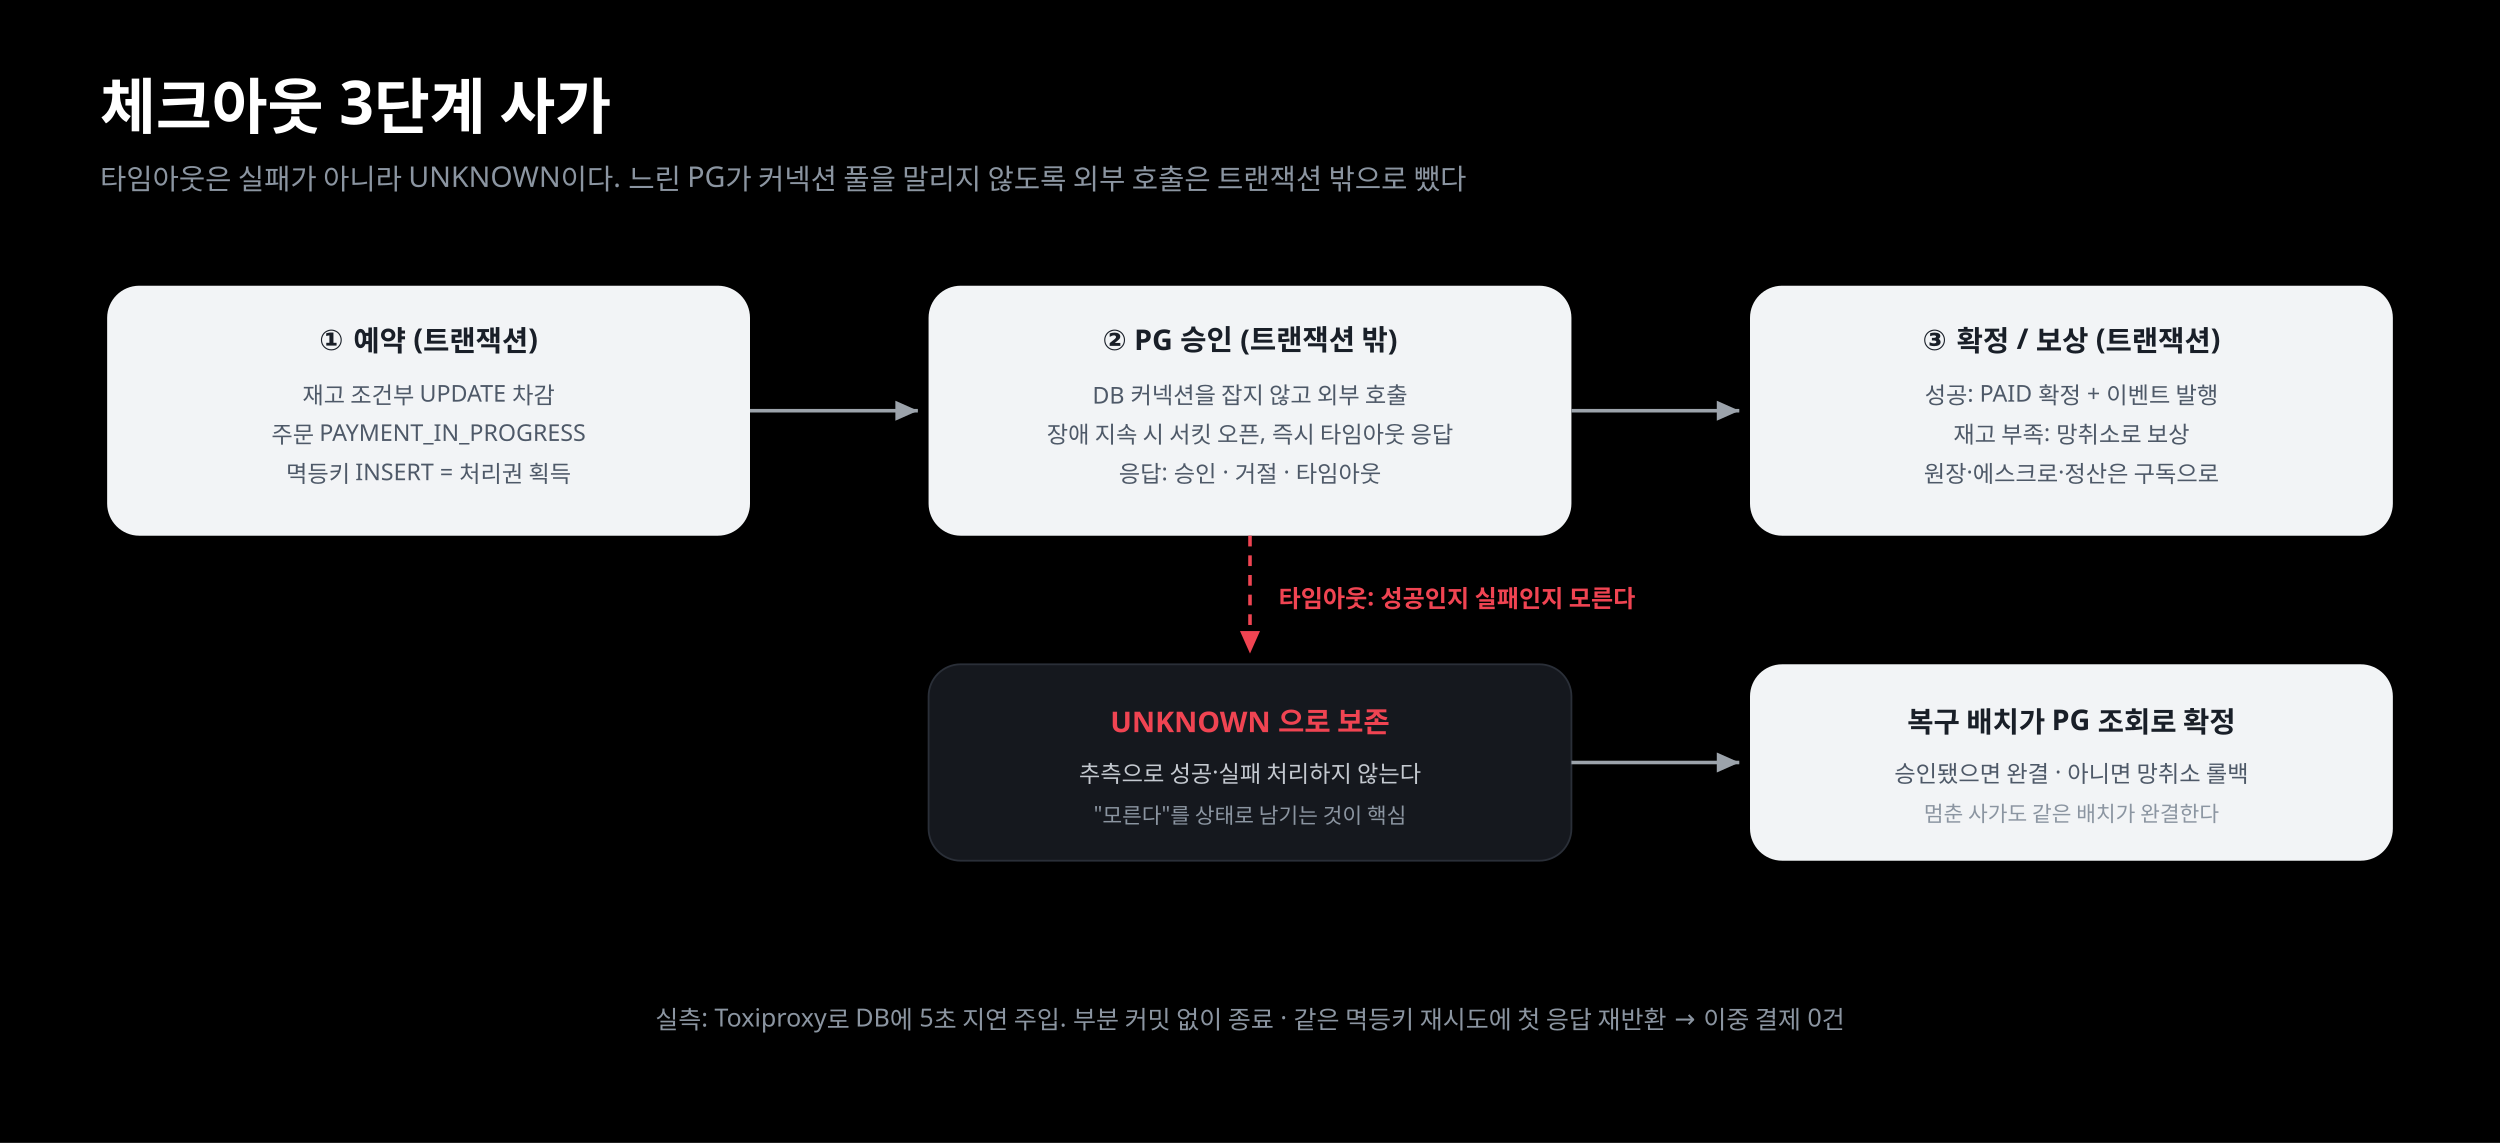
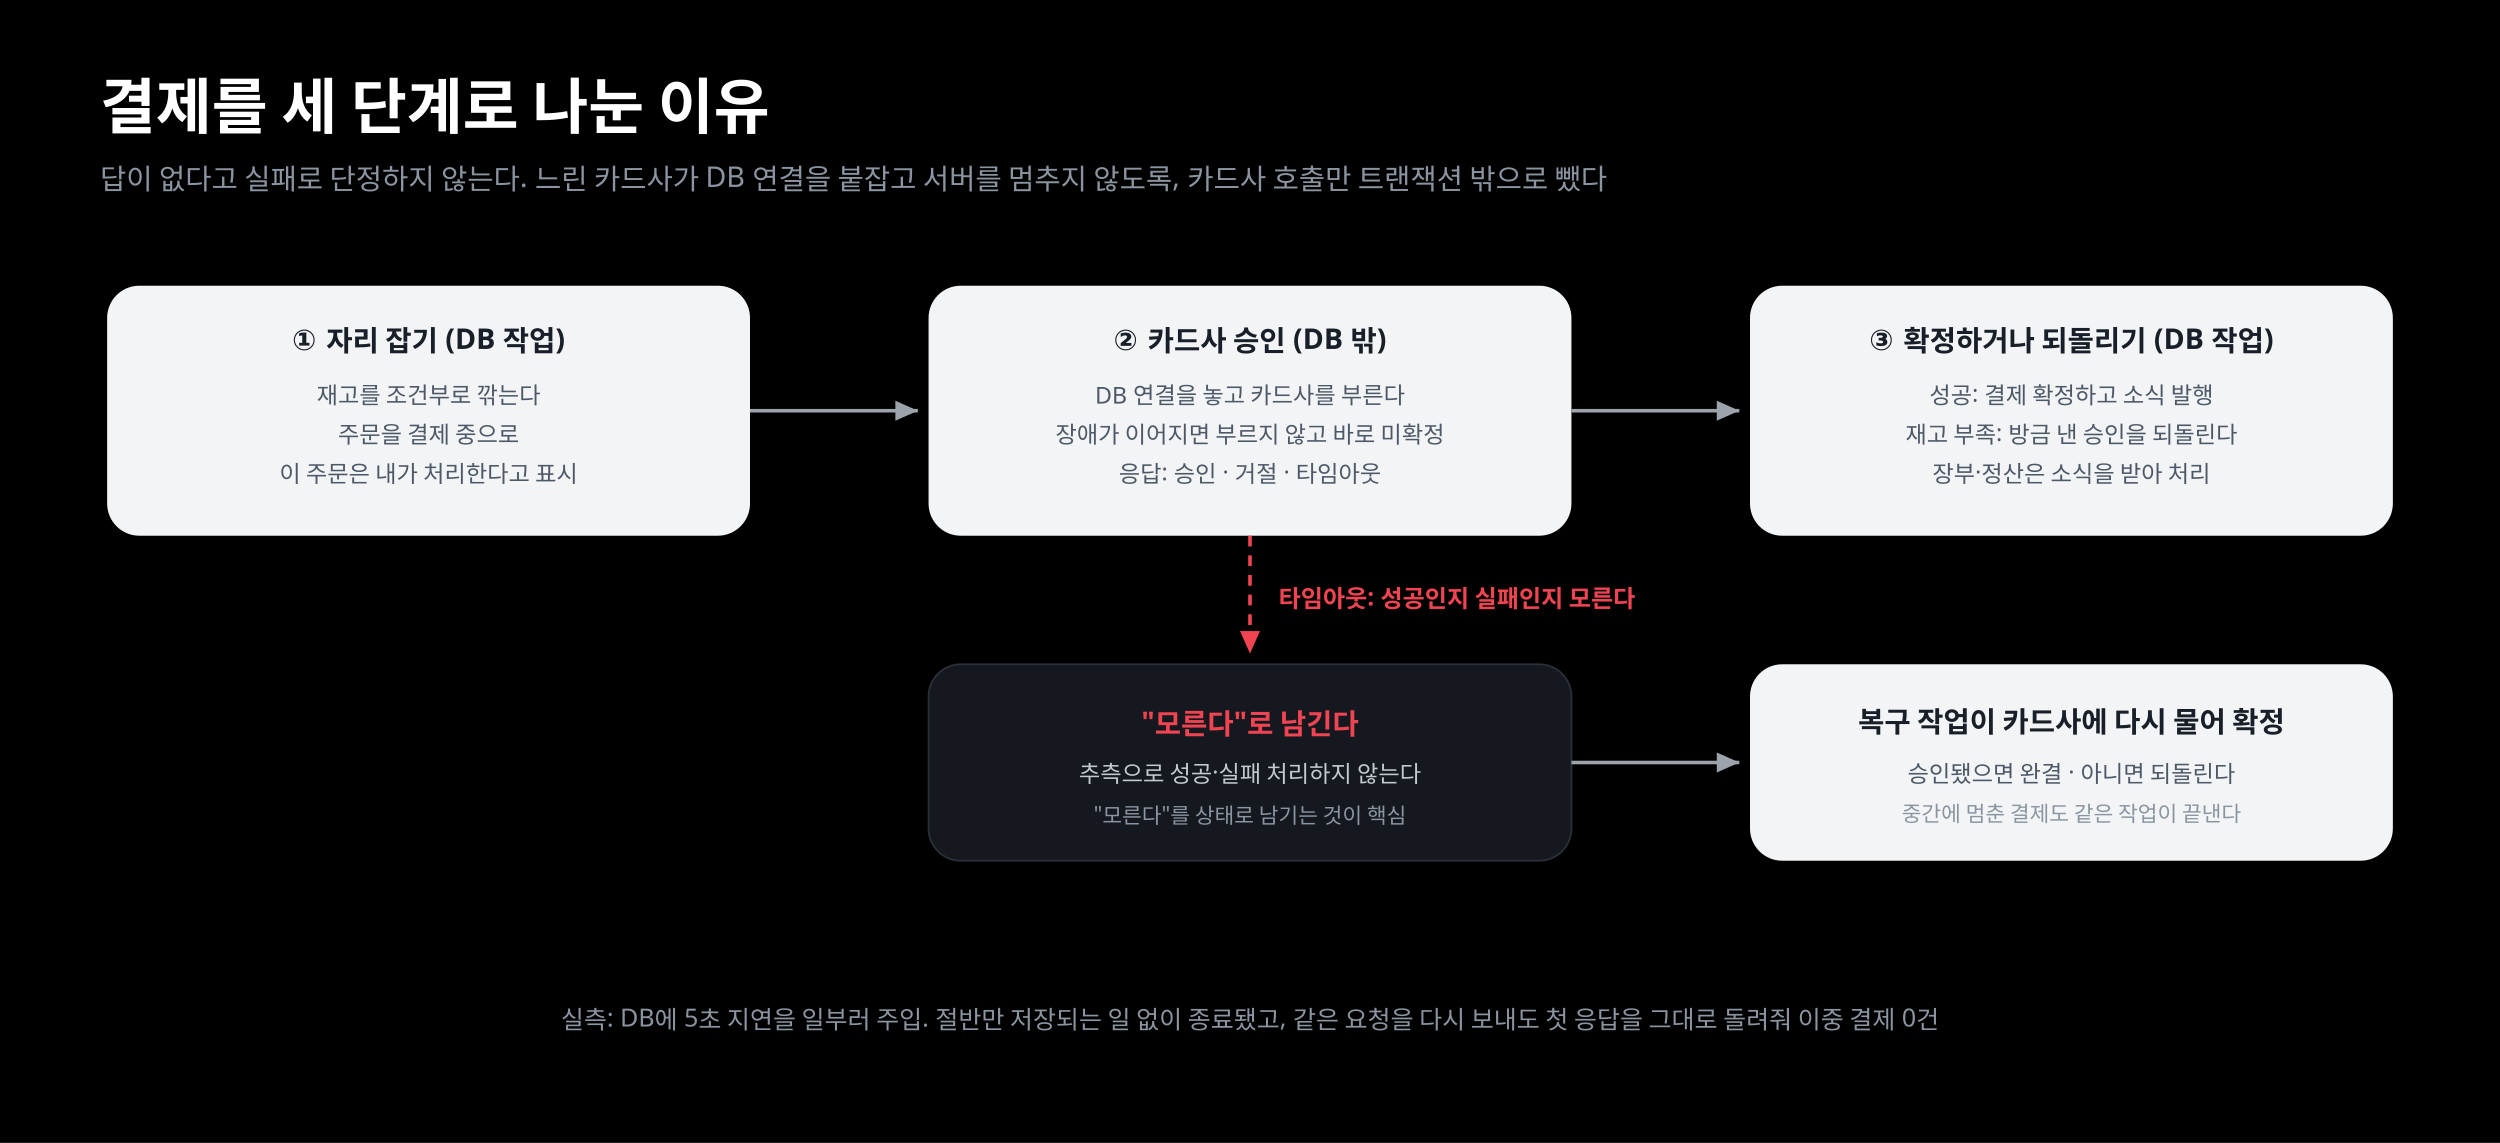
<svg xmlns="http://www.w3.org/2000/svg" width="1400" height="640" viewBox="0 0 1400 640" font-family="Pretendard, 'Apple SD Gothic Neo', sans-serif">
  <defs>
    <marker id="aw" viewBox="0 0 10 10" refX="9" refY="5" markerWidth="7" markerHeight="7" orient="auto-start-reverse">
      <path d="M 0 1 L 9 5 L 0 9 z" fill="#9CA3AB" />
    </marker>
    <marker id="ar2" viewBox="0 0 10 10" refX="9" refY="5" markerWidth="7" markerHeight="7" orient="auto-start-reverse">
      <path d="M 0 1 L 9 5 L 0 9 z" fill="#F04452" />
    </marker>
  </defs>
  <rect width="1400" height="640" fill="#000000" />
-   <text x="56" y="72" font-size="34" font-weight="800" fill="#FFFFFF">체크아웃 3단계 사가</text>
-   <text x="56" y="106" font-size="16" fill="#8B95A1">타임아웃은 실패가 아니라 UNKNOWN이다. 느린 PG가 커넥션 풀을 말리지 않도록 외부 호출은 트랜잭션 밖으로 뺐다</text>
+   <text x="56" y="72" font-size="34" font-weight="800" fill="#FFFFFF">결제를 세 단계로 나눈 이유</text>
+   <text x="56" y="106" font-size="16" fill="#8B95A1">답이 없다고 실패로 단정하지 않는다. 느린 카드사가 DB 연결을 붙잡고 서버를 멈추지 않도록, 카드사 호출만 트랜잭션 밖으로 뺐다</text>
  <g text-anchor="middle">
    <rect x="60" y="160" width="360" height="140" rx="18" fill="#F2F4F6" />
-     <text x="240" y="196" font-size="16" font-weight="700" fill="#191F28">① 예약 (트랜잭션)</text>
-     <text x="240" y="226" font-size="13" fill="#4E5968">재고 조건부 UPDATE 차감</text>
-     <text x="240" y="248" font-size="13" fill="#4E5968">주문 PAYMENT_IN_PROGRESS</text>
-     <text x="240" y="270" font-size="13" fill="#4E5968">멱등키 INSERT = 처리권 획득</text>
+     <text x="240" y="196" font-size="16" font-weight="700" fill="#191F28">① 자리 잡기 (DB 작업)</text>
+     <text x="240" y="226" font-size="13" fill="#4E5968">재고를 조건부로 깎는다</text>
+     <text x="240" y="248" font-size="13" fill="#4E5968">주문을 결제 중으로</text>
+     <text x="240" y="270" font-size="13" fill="#4E5968">이 주문은 내가 처리한다고 표시</text>
    <rect x="520" y="160" width="360" height="140" rx="18" fill="#F2F4F6" />
-     <text x="700" y="196" font-size="16" font-weight="700" fill="#191F28">② PG 승인 (트랜잭션 밖)</text>
-     <text x="700" y="226" font-size="13" fill="#4E5968">DB 커넥션을 잡지 않고 외부 호출</text>
-     <text x="700" y="248" font-size="13" fill="#4E5968">장애 지속 시 서킷 오픈, 즉시 타임아웃 응답</text>
+     <text x="700" y="196" font-size="16" font-weight="700" fill="#191F28">② 카드사 승인 (DB 밖)</text>
+     <text x="700" y="226" font-size="13" fill="#4E5968">DB 연결을 놓고 카드사를 부른다</text>
+     <text x="700" y="248" font-size="13" fill="#4E5968">장애가 이어지면 부르지 않고 바로 미확정</text>
    <text x="700" y="270" font-size="13" fill="#4E5968">응답: 승인 · 거절 · 타임아웃</text>
    <rect x="980" y="160" width="360" height="140" rx="18" fill="#F2F4F6" />
-     <text x="1160" y="196" font-size="16" font-weight="700" fill="#191F28">③ 확정 / 보상 (트랜잭션)</text>
-     <text x="1160" y="226" font-size="13" fill="#4E5968">성공: PAID 확정 + 이벤트 발행</text>
-     <text x="1160" y="248" font-size="13" fill="#4E5968">재고 부족: 망취소로 보상</text>
-     <text x="1160" y="270" font-size="13" fill="#4E5968">원장·에스크로·정산은 구독으로</text>
+     <text x="1160" y="196" font-size="16" font-weight="700" fill="#191F28">③ 확정하거나 되돌리기 (DB 작업)</text>
+     <text x="1160" y="226" font-size="13" fill="#4E5968">성공: 결제 확정하고 소식 발행</text>
+     <text x="1160" y="248" font-size="13" fill="#4E5968">재고 부족: 방금 낸 승인을 되돌린다</text>
+     <text x="1160" y="270" font-size="13" fill="#4E5968">장부·정산은 소식을 받아 처리</text>
  </g>
  <line x1="420" y1="230" x2="514" y2="230" stroke="#9CA3AB" stroke-width="2" marker-end="url(#aw)" />
  <line x1="880" y1="230" x2="974" y2="230" stroke="#9CA3AB" stroke-width="2" marker-end="url(#aw)" />
  <line x1="700" y1="300" x2="700" y2="366" stroke="#F04452" stroke-width="2" marker-end="url(#ar2)" stroke-dasharray="6 5" />
  <text x="716" y="340" font-size="13.5" fill="#F04452" font-weight="700">타임아웃: 성공인지 실패인지 모른다</text>
  <g text-anchor="middle">
    <rect x="520" y="372" width="360" height="110" rx="18" fill="#15181E" stroke="#2A2F38" />
-     <text x="700" y="410" font-size="16" font-weight="700" fill="#F04452">UNKNOWN 으로 보존</text>
+     <text x="700" y="410" font-size="16" font-weight="700" fill="#F04452">"모른다"로 남긴다</text>
    <text x="700" y="438" font-size="13" fill="#C4C9D0">추측으로 성공·실패 처리하지 않는다</text>
    <text x="700" y="460" font-size="12" fill="#8B95A1">"모른다"를 상태로 남기는 것이 핵심</text>
  </g>
  <line x1="880" y1="427" x2="974" y2="427" stroke="#9CA3AB" stroke-width="2" marker-end="url(#aw)" />
  <g text-anchor="middle">
    <rect x="980" y="372" width="360" height="110" rx="18" fill="#F2F4F6" />
-     <text x="1160" y="410" font-size="16" font-weight="700" fill="#191F28">복구 배치가 PG 조회로 확정</text>
-     <text x="1160" y="438" font-size="13" fill="#4E5968">승인됐으면 완결 · 아니면 망취소 롤백</text>
-     <text x="1160" y="460" font-size="12" fill="#8B95A1">멈춘 사가도 같은 배치가 완결한다</text>
+     <text x="1160" y="410" font-size="16" font-weight="700" fill="#191F28">복구 작업이 카드사에 다시 물어 확정</text>
+     <text x="1160" y="438" font-size="13" fill="#4E5968">승인됐으면 완결 · 아니면 되돌린다</text>
+     <text x="1160" y="460" font-size="12" fill="#8B95A1">중간에 멈춘 결제도 같은 작업이 끝낸다</text>
  </g>
-   <text x="700" y="576" font-size="14" fill="#8B95A1" text-anchor="middle">실측: Toxiproxy로 DB에 5초 지연 주입. 부분 커밋 없이 종료 · 같은 멱등키 재시도에 첫 응답 재반환 → 이중 결제 0건</text>
+   <text x="700" y="576" font-size="14" fill="#8B95A1" text-anchor="middle">실측: DB에 5초 지연을 일부러 주입. 절반만 저장되는 일 없이 종료됐고, 같은 요청을 다시 보내도 첫 응답을 그대로 돌려줘 이중 결제 0건</text>
</svg>
